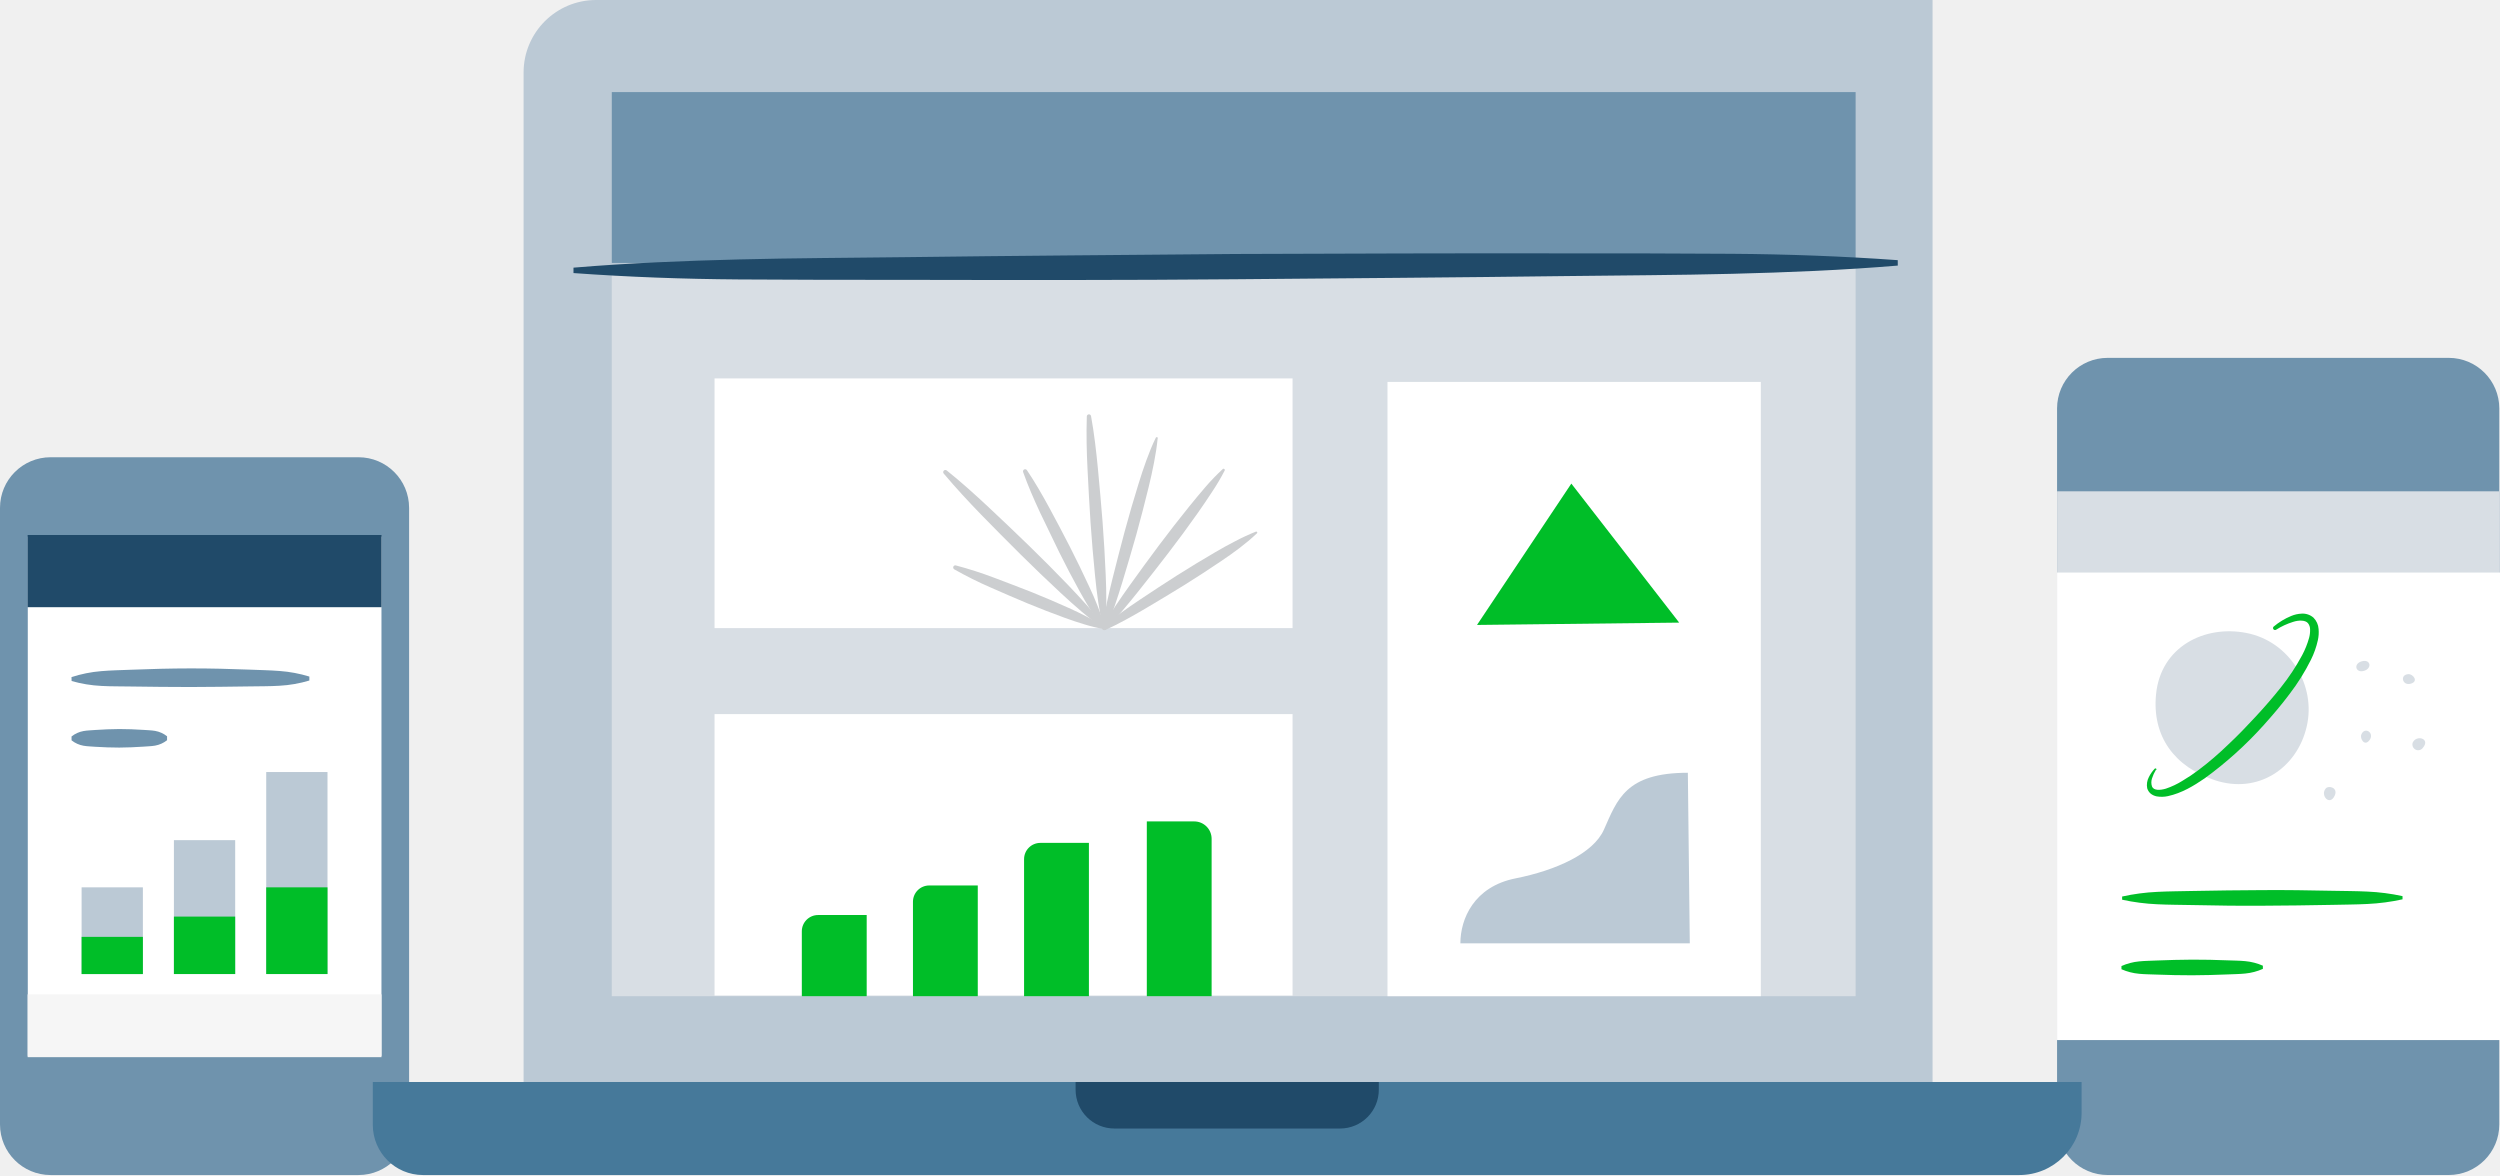
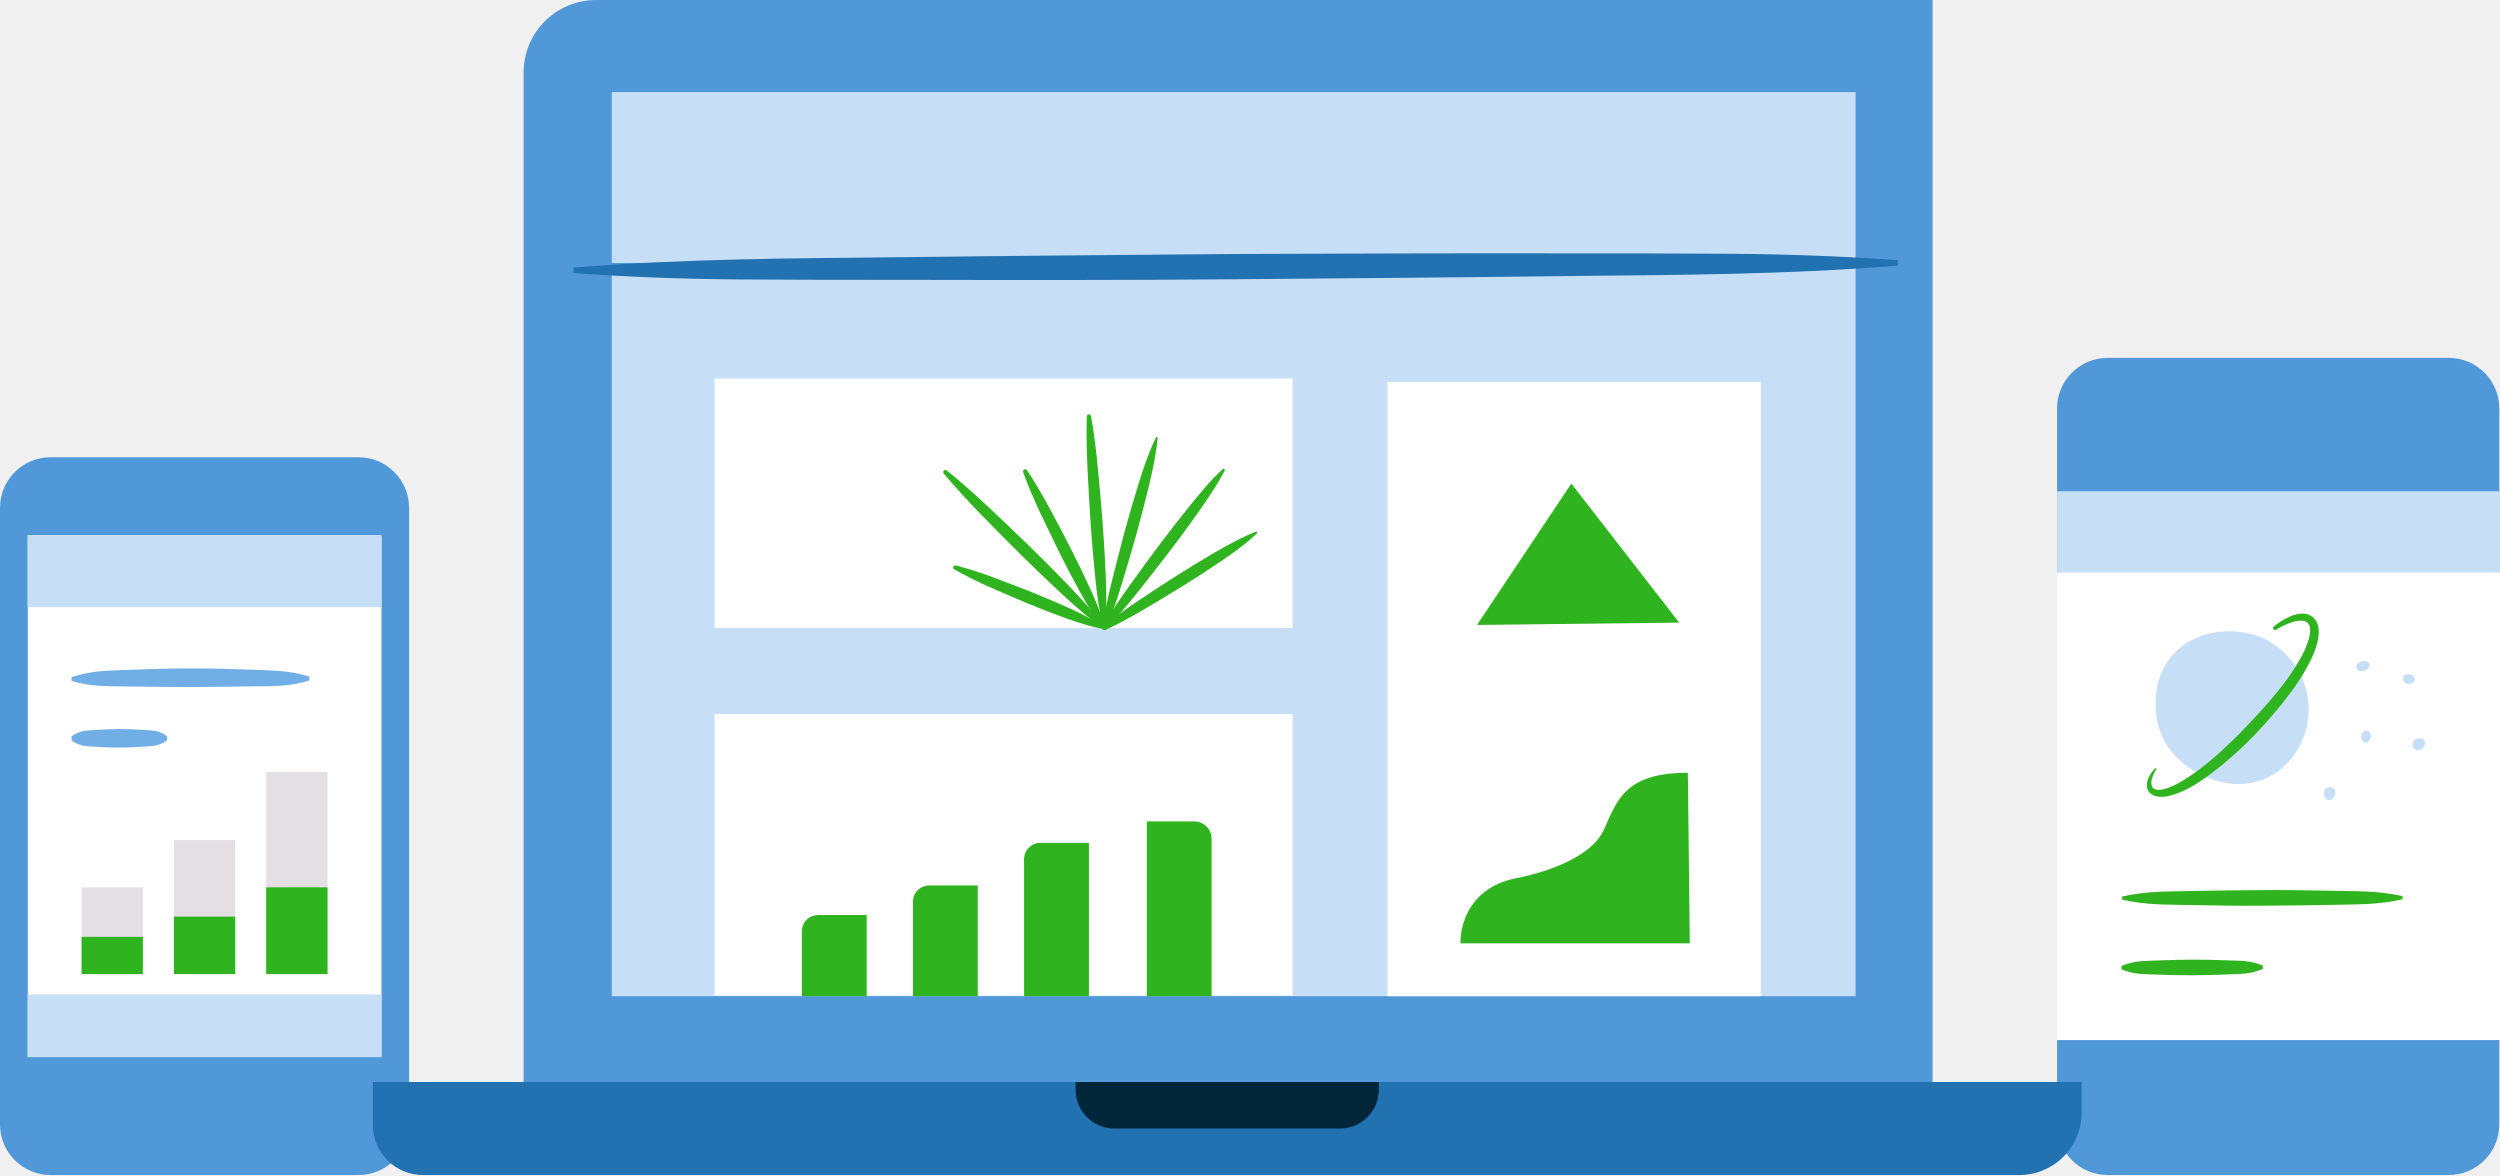
- <svg xmlns="http://www.w3.org/2000/svg" viewBox="0 0 784.59 368.76">
-   <defs>
-     <style>.cls-1{fill:#BBC9D5}.cls-2{fill:#D8DEE4}.cls-3{fill:#6F93AD}.cls-4{fill:#fff}.cls-5{fill:#00be28}.cls-6{fill:#CCCED0}.cls-7{fill:#204A69}.cls-8{fill:#6F93AD}.cls-9{fill:#F6F6F6}.cls-10{fill:#ddf8ff}.cls-11{fill:#46799A}</style>
-   </defs>
-   <g id="Layer_2" data-name="Layer 2">
-     <g id="Layer_1-2" data-name="Layer 1">
-       <path class="cls-1" d="M187.08 0h419.43v341.62H164.32V22.76A22.76 22.76 0 0 1 187.08 0z" />
-       <path class="cls-2" d="M192 312.64V83.67h390.36v228.97H213.1" />
-       <path class="cls-3" d="M192 82.52V28.9h390.36v53.62H213.1" />
-       <path class="cls-4" d="M552.61 139.11v173.53H435.44V119.86h117.17M388.97 312.43H224.25v-88.32h181.4v88.32" />
-       <path class="cls-5" d="M272 312.64h-20.36v-20.37a5.1 5.1 0 0 1 5.11-5.1H272zM306.86 312.64h-20.34V283a5.11 5.11 0 0 1 5.11-5.11h15.23zM341.74 312.64h-20.35v-43a5.11 5.11 0 0 1 5.11-5.11h15.24zM359.91 312.64h20.34v-49.39a5.46 5.46 0 0 0-5.46-5.46h-14.88z" />
-       <path class="cls-4" d="M388.97 197.12H224.25v-78.36h181.4v78.36" />
-       <path class="cls-1" d="M529.71 242.52c-19.56 0-22.15 8.45-26.34 17.85-3.33 7.48-15 12.76-27.76 15.3-13 2.59-17.29 12.67-17.29 20.39h72z" />
-       <path class="cls-5" d="M463.54 196.13l29.6-44.36 33.85 43.63" />
-       <path class="cls-6" d="M346.2 197.14c-.66-2.73-1.13-5.48-1.54-8.24s-.73-5.52-1-8.28l-.77-8.3-.64-8.31c-.36-5.54-.66-11.09-.94-16.64s-.41-11.1-.23-16.69a.67.67 0 0 1 1.33-.09c1 5.5 1.62 11 2.16 16.55s1 11.06 1.45 16.6l.56 8.31.43 8.33c.12 2.77.2 5.55.19 8.34s-.08 5.57-.34 8.38a.34.34 0 0 1-.37.3.33.33 0 0 1-.29-.26z" />
-       <path class="cls-6" d="M346.23 197.27a66.21 66.21 0 0 1-3.94-5.73c-1.22-2-2.36-4-3.47-6l-3.26-6.07-3.13-6.14q-3-6.18-6-12.43c-1.94-4.17-3.79-8.38-5.34-12.75a.67.67 0 0 1 .41-.85.67.67 0 0 1 .78.25c2.59 3.84 4.87 7.84 7.07 11.88s4.33 8.11 6.43 12.2l3.07 6.17 2.95 6.23c1 2.09 1.9 4.19 2.74 6.34a66.27 66.27 0 0 1 2.27 6.58.34.34 0 0 1-.6.3z" />
-       <path class="cls-6" d="M346.29 197.36c-2.39-1.71-4.66-3.56-6.88-5.45s-4.39-3.84-6.52-5.82l-6.35-6-6.25-6.09q-6.19-6.15-12.29-12.4c-4.05-4.18-8-8.43-11.78-12.92a.67.67 0 0 1 .94-1c4.56 3.65 8.88 7.56 13.13 11.53s8.46 8 12.64 12.05l6.21 6.14 6.1 6.24q3 3.13 5.95 6.41c1.93 2.18 3.82 4.42 5.57 6.78a.34.34 0 0 1-.07.47.35.35 0 0 1-.4.06z" />
-       <path class="cls-6" d="M346.4 197.43a53.41 53.41 0 0 1-6.2-1.52c-2-.59-4-1.28-6-2l-5.91-2.22-5.87-2.35c-3.89-1.62-7.75-3.3-11.61-5a122.08 122.08 0 0 1-11.33-5.66.68.68 0 0 1-.25-.92.66.66 0 0 1 .75-.31 121.94 121.94 0 0 1 12.02 3.86c3.94 1.48 7.88 3 11.79 4.53l5.84 2.42 5.79 2.54c1.92.87 3.83 1.77 5.7 2.76a52.74 52.74 0 0 1 5.49 3.25.33.33 0 0 1 .09.47.34.34 0 0 1-.3.15z" />
-       <path class="cls-6" d="M363.32 137.55c-.25 2.61-.67 5.17-1.16 7.71s-1.05 5.06-1.66 7.57l-1.89 7.5-2 7.47q-2.11 7.44-4.36 14.84c-1.51 4.93-3.11 9.84-5.05 14.66a.67.67 0 0 1-1.28-.36c.8-5.12 1.94-10.16 3.18-15.17s2.54-10 3.87-15l2.09-7.45 2.23-7.41c.76-2.46 1.56-4.92 2.45-7.35s1.84-4.84 3-7.2a.34.34 0 0 1 .64.17z" />
-       <path class="cls-6" d="M384.35 147.67c-1.2 2.34-2.54 4.58-4 6.77s-2.86 4.34-4.37 6.45l-4.55 6.32-4.67 6.22q-4.74 6.18-9.59 12.26c-3.24 4.05-6.56 8.05-10.16 11.83a.68.68 0 0 1-.95 0 .67.67 0 0 1-.11-.83c2.66-4.49 5.6-8.78 8.61-13s6.09-8.41 9.19-12.57l4.72-6.18 4.84-6.1c1.62-2 3.28-4 5-6s3.51-3.85 5.44-5.64a.34.34 0 0 1 .48 0 .35.35 0 0 1 .12.47z" />
-       <path class="cls-6" d="M394.43 167.42A67 67 0 0 1 389 172c-1.88 1.43-3.8 2.78-5.75 4.09l-5.88 3.9-5.94 3.78q-6 3.69-12.07 7.28c-4.05 2.38-8.16 4.67-12.45 6.67a.66.66 0 0 1-.89-.32.67.67 0 0 1 .18-.8c3.67-3 7.52-5.7 11.42-8.32s7.84-5.18 11.8-7.71l6-3.72 6.06-3.6c2-1.18 4.08-2.33 6.18-3.4a66.44 66.44 0 0 1 6.47-3 .35.35 0 0 1 .44.2.34.34 0 0 1-.14.37z" />
-       <path class="cls-7" d="M595.59 83.35c-17.31 1.45-34.62 2.14-51.93 2.58s-34.63.49-51.94.71c-34.63.45-69.26.69-103.89 1s-69.27.26-103.9.19c-17.31 0-34.63 0-52-.13s-34.63-.75-51.95-2V84c17.3-1.45 34.62-2.14 51.93-2.58s34.63-.49 51.94-.71c34.63-.45 69.26-.69 103.89-1 34.63-.12 69.26-.26 103.9-.19 17.31 0 34.63 0 51.94.13s34.64.75 52 2z" />
-       <rect class="cls-8" x="-48.44" y="191.94" width="225.27" height="128.39" rx="15.88" ry="15.88" transform="rotate(90 64.195 256.135)" />
-       <path class="cls-4" d="M8.72 168.42h111v162.95h-111z" />
-       <path class="cls-7" d="M8.67 167.9h111.06v22.66H8.67z" />
-       <path class="cls-9" d="M8.67 312.07h111.06v19.71H8.67z" />
-       <path class="cls-1" d="M25.61 278.48h19.23v27.21H25.61zM54.58 263.67h19.23v42.02H54.58zM83.55 242.29h19.23v63.4H83.55z" />
-       <path class="cls-5" d="M25.61 294.02h19.23v11.68H25.61zM54.58 287.66h19.23v18.03H54.58zM83.55 278.48h19.23v27.21H83.55z" />
-       <path class="cls-10" d="M22.46 231.75l29.97-.06" />
-       <path class="cls-8" d="M22.45 231.13a8.38 8.38 0 0 1 3.75-1.7c1.25-.22 2.5-.23 3.74-.34 2.5-.16 5-.28 7.5-.29s5 .11 7.49.26c1.25.1 2.5.11 3.75.32a8.35 8.35 0 0 1 3.75 1.69v1.24a8.43 8.43 0 0 1-3.74 1.69c-1.25.22-2.5.22-3.75.33-2.49.16-5 .28-7.49.29s-5-.11-7.5-.25c-1.24-.11-2.49-.11-3.74-.33a8.35 8.35 0 0 1-3.75-1.69z" />
-       <path class="cls-10" d="M22.46 213.11c44.25-.85 55.63-.16 74.63-.16" />
-       <path class="cls-8" d="M22.44 212.5a40.79 40.79 0 0 1 9.31-1.87c3.11-.27 6.22-.31 9.33-.44 6.22-.25 12.45-.41 18.69-.42s12.47.15 18.69.39c3.11.14 6.22.17 9.32.42a42.51 42.51 0 0 1 9.31 1.75v1.24a39.74 39.74 0 0 1-9.35 1.64c-3.12.2-6.23.15-9.34.21q-9.33.15-18.63.19c-6.2 0-12.41-.07-18.63-.16-3.1-.07-6.21 0-9.32-.18a41.22 41.22 0 0 1-9.35-1.54z" />
-       <rect class="cls-8" x="586.75" y="171.15" width="256.45" height="138.79" rx="15.88" ry="15.88" transform="rotate(90 714.98 240.54)" />
-       <path class="cls-2" d="M645.59 154.19h138.79v172.14H645.59z" />
-       <path class="cls-4" d="M645.59 179.69h139v146.72h-139z" />
-       <path class="cls-2" d="M723.9 228.13c-3.06 13-15.27 21.21-28.81 16.72-12.66-4.19-19.76-13.75-18.44-27 1.49-14.9 15.18-21.74 28.28-19.22 13.68 2.62 22.07 16.52 18.97 29.5z" />
-       <path class="cls-5" d="M676.61 241.59a12.53 12.53 0 0 0-1.23 2.7 3.92 3.92 0 0 0 0 2.55c.53 1.3 2.57 1.2 4.33.67A24.28 24.28 0 0 0 685 245a51.24 51.24 0 0 0 5-3.36 97.56 97.56 0 0 0 9.24-7.92c3-2.79 5.82-5.74 8.6-8.74s5.46-6.07 8-9.27a66.4 66.4 0 0 0 6.65-10.07 26.87 26.87 0 0 0 2.17-5.4 9 9 0 0 0 .33-2.66 3.15 3.15 0 0 0-.66-2c-.83-1-2.88-1-4.68-.41a22.45 22.45 0 0 0-5.39 2.5.63.63 0 0 1-.73-1 21 21 0 0 1 5.49-3.34 9.55 9.55 0 0 1 3.35-.75 5.13 5.13 0 0 1 3.69 1.27 5.57 5.57 0 0 1 1.6 3.57 11.46 11.46 0 0 1-.23 3.49 26.79 26.79 0 0 1-2.18 6.16 65.79 65.79 0 0 1-6.72 10.75c-2.51 3.37-5.23 6.55-8 9.64a118.7 118.7 0 0 1-18.62 16.81c-3.47 2.37-7.16 4.63-11.56 5.59a9.2 9.2 0 0 1-3.52.07 4.51 4.51 0 0 1-1.81-.81 3.54 3.54 0 0 1-1.15-1.73 5.32 5.32 0 0 1 .52-3.51 10.85 10.85 0 0 1 1.85-2.65.31.31 0 0 1 .44 0 .3.3 0 0 1 .06.39z" />
-       <path class="cls-2" d="M741.21 207.54c-2.76.77-1.93 3.78.7 3s2.09-3.77-.7-3zM755.88 211.57c-2.86.12-1.93 3.77.7 3s.65-3.06-.7-3zM741.06 230.54c1.07-2.65 4.2-.54 2.62 1.68s-3.13-.43-2.62-1.68zM757.16 233.14c1.07-2.65 5.71-1.41 3.26 1.51a1.82 1.82 0 0 1-3.26-1.51zM729.94 247.41c-1.92 2.12 1.21 5.75 2.78 2.27 1.12-2.49-1.87-3.27-2.78-2.27z" />
-       <path class="cls-10" d="M753.97 281.72l-88.18.12" />
-       <path class="cls-5" d="M754 282.24a64.91 64.91 0 0 1-11 1.46c-3.67.19-7.35.19-11 .28-7.35.17-14.7.21-22 .27s-14.7-.06-22-.21c-3.67-.08-7.35-.07-11-.25a64.84 64.84 0 0 1-11-1.43v-1a65.17 65.17 0 0 1 11-1.46c3.68-.19 7.35-.19 11-.28 7.34-.17 14.69-.21 22-.27s14.7.06 22 .21c3.68.08 7.35.07 11 .25a65.1 65.1 0 0 1 11 1.43z" />
-       <path class="cls-10" d="M710.17 303.55l-44.38.11" />
-       <path class="cls-5" d="M710.17 304.07a17.79 17.79 0 0 1-5.54 1.46c-1.85.19-3.7.19-5.55.28-3.7.15-7.4.26-11.1.27s-7.39-.08-11.09-.22c-1.85-.08-3.7-.07-5.55-.25a17.78 17.78 0 0 1-5.55-1.43v-1a17.72 17.72 0 0 1 5.54-1.46c1.85-.19 3.7-.18 5.55-.28 3.7-.15 7.39-.25 11.09-.27s7.4.08 11.1.22c1.85.08 3.7.07 5.55.25a17.78 17.78 0 0 1 5.55 1.43z" />
-       <path class="cls-11" d="M117 339.58h536.28v9.64a19.55 19.55 0 0 1-19.55 19.55h-501A15.75 15.75 0 0 1 117 353v-13.42z" />
-       <path class="cls-7" d="M420.56 354.17h-70.83A12.16 12.16 0 0 1 337.56 342v-2.43h95.16V342a12.16 12.16 0 0 1-12.16 12.17z" />
-     </g>
+ <svg xmlns="http://www.w3.org/2000/svg" viewBox="0 0 270 127" fill="none">
+   <g>
+     <path d="M64.38 0H208.718V117.561H56.547V7.832C56.547 5.755 57.372 3.763 58.841 2.294C60.31 0.825 62.302 0 64.38 0V0Z" fill="#5198D9" />
+     <path d="M66.073 107.588V28.793H200.407V107.588H73.334" fill="#C6DEF6" />
+     <path d="M66.073 28.398V9.945H200.407V28.398H73.334" fill="#C6DEF6" />
+     <path d="M190.169 47.872V107.588H149.847V41.247H190.169V47.872ZM133.856 107.516H77.171V77.123H139.596V107.516" fill="white" />
+     <path d="M93.603 107.588H86.597V100.578C86.597 100.348 86.642 100.119 86.731 99.906C86.819 99.693 86.948 99.499 87.112 99.336C87.275 99.173 87.469 99.044 87.682 98.956C87.896 98.868 88.124 98.823 88.355 98.823H93.603V107.588ZM105.599 107.588H98.6V97.388C98.6 96.922 98.785 96.475 99.115 96.145C99.445 95.815 99.892 95.63 100.358 95.63H105.599V107.588ZM117.603 107.588H110.6V92.791C110.6 92.324 110.785 91.877 111.115 91.547C111.444 91.218 111.892 91.032 112.358 91.032H117.603V107.588ZM123.855 107.588H130.855V90.592C130.855 90.094 130.657 89.616 130.305 89.263C129.952 88.911 129.474 88.713 128.976 88.713H123.855V107.588Z" fill="#2FB41F" />
+     <path d="M133.856 67.835H77.171V40.869H139.596V67.835" fill="white" />
+     <path d="M182.288 83.458C175.557 83.458 174.666 86.366 173.224 89.601C172.078 92.175 168.062 93.992 163.671 94.866C159.197 95.757 157.721 99.226 157.721 101.883H182.498L182.288 83.458Z" fill="#2FB41F" />
+     <path d="M159.517 67.494L169.704 52.228L181.352 67.243" fill="#2FB41F" />
+     <path d="M119.137 67.841C118.91 66.902 118.749 65.956 118.607 65.006C118.466 64.056 118.356 63.106 118.263 62.157L117.998 59.3L117.778 56.441C117.654 54.534 117.551 52.624 117.455 50.714C117.358 48.804 117.313 46.894 117.375 44.971C117.377 44.914 117.4 44.859 117.44 44.818C117.48 44.777 117.533 44.752 117.59 44.749C117.647 44.745 117.704 44.762 117.748 44.797C117.793 44.833 117.823 44.883 117.833 44.94C118.177 46.832 118.391 48.725 118.576 50.635C118.762 52.545 118.921 54.441 119.075 56.348L119.268 59.207L119.416 62.074C119.457 63.027 119.485 63.984 119.482 64.944C119.478 65.904 119.454 66.861 119.365 67.828C119.361 67.858 119.346 67.886 119.322 67.905C119.298 67.925 119.268 67.934 119.237 67.931C119.213 67.929 119.191 67.919 119.173 67.903C119.155 67.886 119.142 67.865 119.137 67.841Z" fill="#2FB41F" />
+     <path d="M119.148 67.886C118.662 67.253 118.209 66.595 117.792 65.915C117.372 65.226 116.98 64.538 116.598 63.85L115.476 61.761L114.399 59.648C113.71 58.23 113.022 56.804 112.334 55.37C111.666 53.935 111.03 52.487 110.496 50.983C110.476 50.925 110.48 50.862 110.507 50.807C110.533 50.753 110.58 50.711 110.637 50.69C110.685 50.673 110.738 50.672 110.786 50.688C110.835 50.703 110.877 50.734 110.906 50.776C111.797 52.098 112.582 53.474 113.339 54.865C114.096 56.255 114.829 57.656 115.552 59.063L116.608 61.186L117.623 63.33C117.967 64.049 118.277 64.772 118.566 65.512C118.866 66.252 119.127 67.008 119.347 67.776C119.355 67.803 119.354 67.831 119.343 67.857C119.332 67.882 119.313 67.903 119.288 67.915C119.263 67.928 119.235 67.931 119.208 67.924C119.181 67.918 119.157 67.902 119.141 67.879L119.148 67.886Z" fill="#2FB41F" />
+     <path d="M119.168 67.917C118.346 67.329 117.565 66.692 116.801 66.042C116.037 65.391 115.29 64.72 114.557 64.039L112.372 61.974L110.221 59.878C108.801 58.468 107.391 57.045 105.992 55.611C104.598 54.173 103.239 52.71 101.938 51.165C101.892 51.122 101.865 51.063 101.864 51C101.862 50.938 101.885 50.877 101.927 50.831C101.97 50.786 102.03 50.759 102.092 50.757C102.155 50.755 102.216 50.778 102.261 50.821C103.831 52.077 105.317 53.422 106.78 54.789C108.242 56.155 109.691 57.542 111.129 58.935L113.267 61.048L115.366 63.196C116.054 63.914 116.736 64.649 117.413 65.402C118.077 66.152 118.728 66.923 119.33 67.735C119.348 67.76 119.355 67.79 119.351 67.821C119.346 67.851 119.33 67.878 119.306 67.897C119.288 67.914 119.265 67.925 119.24 67.929C119.216 67.933 119.191 67.928 119.168 67.917Z" fill="#2FB41F" />
+     <path d="M119.206 67.941C118.485 67.81 117.773 67.635 117.073 67.418C116.384 67.215 115.696 66.978 115.008 66.73L112.974 65.966L110.954 65.157C109.615 64.6 108.287 64.022 106.959 63.437C105.626 62.855 104.325 62.205 103.06 61.489C103.007 61.458 102.968 61.407 102.952 61.348C102.936 61.289 102.944 61.226 102.974 61.172C102.999 61.128 103.038 61.094 103.084 61.075C103.131 61.055 103.183 61.052 103.232 61.066C104.633 61.437 106.013 61.88 107.368 62.394C108.724 62.903 110.08 63.426 111.425 63.953L113.435 64.786L115.428 65.66C116.088 65.959 116.746 66.269 117.389 66.609C118.041 66.944 118.672 67.317 119.279 67.728C119.291 67.736 119.303 67.747 119.311 67.76C119.32 67.773 119.326 67.787 119.329 67.802C119.332 67.817 119.331 67.833 119.328 67.848C119.325 67.863 119.318 67.877 119.309 67.89C119.298 67.906 119.283 67.92 119.265 67.929C119.247 67.938 119.226 67.942 119.206 67.941Z" fill="#2FB41F" />
+     <path d="M125.029 47.335C124.943 48.233 124.798 49.114 124.63 49.988C124.461 50.862 124.268 51.73 124.058 52.593L123.408 55.174L122.72 57.745C122.236 59.452 121.736 61.154 121.219 62.852C120.7 64.548 120.149 66.238 119.482 67.897C119.46 67.948 119.42 67.99 119.369 68.015C119.318 68.039 119.261 68.044 119.207 68.029C119.152 68.014 119.106 67.98 119.075 67.932C119.045 67.885 119.033 67.828 119.041 67.773C119.316 66.011 119.709 64.276 120.135 62.552C120.562 60.828 121.009 59.111 121.467 57.39L122.186 54.827L122.954 52.277C123.215 51.43 123.491 50.584 123.797 49.747C124.103 48.911 124.43 48.082 124.829 47.27C124.842 47.246 124.862 47.228 124.886 47.217C124.91 47.207 124.937 47.205 124.963 47.211C124.988 47.218 125.011 47.233 125.026 47.255C125.042 47.276 125.05 47.302 125.05 47.328L125.029 47.335Z" fill="#2FB41F" />
+     <path d="M132.266 50.818C131.853 51.623 131.392 52.394 130.889 53.147C130.387 53.901 129.905 54.641 129.386 55.367L127.82 57.542L126.213 59.682C125.125 61.1 124.025 62.507 122.913 63.901C121.798 65.295 120.655 66.672 119.416 67.972C119.372 68.015 119.314 68.039 119.253 68.039C119.192 68.039 119.133 68.015 119.089 67.972C119.051 67.936 119.027 67.888 119.02 67.836C119.013 67.784 119.024 67.732 119.051 67.687C119.967 66.142 120.978 64.665 122.014 63.213C123.05 61.761 124.11 60.319 125.177 58.888L126.801 56.761L128.467 54.662C129.024 53.973 129.595 53.285 130.187 52.597C130.779 51.909 131.395 51.272 132.059 50.656C132.081 50.634 132.111 50.622 132.142 50.622C132.173 50.622 132.203 50.634 132.225 50.656C132.251 50.672 132.27 50.698 132.278 50.728C132.286 50.759 132.281 50.791 132.266 50.818Z" fill="#2FB41F" />
+     <path d="M135.735 57.614C135.14 58.172 134.516 58.698 133.866 59.19C133.219 59.682 132.558 60.147 131.887 60.598L129.864 61.94L127.82 63.24C126.443 64.087 125.059 64.922 123.666 65.746C122.272 66.565 120.858 67.353 119.382 68.041C119.354 68.054 119.325 68.062 119.295 68.064C119.264 68.065 119.234 68.061 119.205 68.051C119.177 68.04 119.151 68.025 119.128 68.004C119.106 67.983 119.088 67.959 119.075 67.931C119.054 67.885 119.048 67.833 119.059 67.783C119.071 67.733 119.098 67.688 119.137 67.656C120.4 66.623 121.725 65.694 123.067 64.793C124.409 63.891 125.765 63.01 127.128 62.139L129.193 60.859L131.278 59.62C131.967 59.214 132.682 58.819 133.405 58.45C134.128 58.066 134.871 57.722 135.631 57.418C135.661 57.408 135.693 57.409 135.721 57.422C135.749 57.435 135.771 57.458 135.783 57.487C135.789 57.51 135.788 57.535 135.779 57.558C135.771 57.581 135.755 57.6 135.735 57.614Z" fill="#2FB41F" />
+     <path d="M204.96 28.683C199.003 29.182 193.046 29.419 187.089 29.571C181.132 29.722 175.172 29.74 169.215 29.815C157.298 29.97 145.381 30.053 133.463 30.159C121.546 30.266 109.626 30.249 97.709 30.225C91.752 30.225 85.791 30.225 79.814 30.18C73.836 30.135 67.897 29.922 61.936 29.492V28.907C67.89 28.408 73.85 28.17 79.807 28.019C85.764 27.867 91.724 27.85 97.681 27.775C109.598 27.62 121.515 27.537 133.432 27.43C145.35 27.389 157.267 27.341 169.187 27.365C175.144 27.365 181.105 27.365 187.062 27.41C193.018 27.455 198.982 27.668 204.956 28.098L204.96 28.683Z" fill="#2271B1" />
+     <path d="M44.183 121.44L44.183 54.847C44.183 51.829 41.736 49.383 38.718 49.383H5.465C2.447 49.383 -7.62939e-06 51.829 -7.62939e-06 54.847L-7.62939e-06 121.44C-7.62939e-06 124.458 2.447 126.904 5.465 126.904H38.718C41.736 126.904 44.183 124.458 44.183 121.44Z" fill="#5198D9" />
+     <path d="M3.001 57.958H41.199V114.034H3.001V57.958Z" fill="white" />
+     <path d="M2.984 57.779H41.203V65.577H2.984V57.779Z" fill="#C6DEF6" />
+     <path d="M2.984 107.392H41.203V114.175H2.984V107.392Z" fill="#C6DEF6" />
+     <path d="M8.813 95.833H15.431V105.197H8.813V95.833ZM18.783 90.736H25.4V105.197H18.783V90.736ZM28.752 83.379H35.37V105.197H28.752V83.379Z" fill="#E3DFE2" />
+     <path d="M8.813 101.181H15.431V105.2H8.813V101.181ZM18.783 98.992H25.4V105.197H18.783V98.992ZM28.752 95.833H35.37V105.197H28.752V95.833Z" fill="#2FB41F" />
+     <path d="M7.729 79.752L18.043 79.731L7.729 79.752Z" fill="#DDF8FF" />
+     <path d="M7.726 79.539C8.101 79.239 8.544 79.038 9.016 78.954C9.446 78.878 9.877 78.874 10.303 78.837C11.164 78.781 12.024 78.74 12.884 78.737C13.745 78.733 14.605 78.775 15.462 78.826C15.892 78.861 16.322 78.864 16.752 78.936C17.224 79.02 17.668 79.219 18.043 79.518V79.945C17.668 80.242 17.226 80.441 16.756 80.526C16.326 80.602 15.895 80.602 15.465 80.64C14.608 80.695 13.745 80.736 12.888 80.74C12.031 80.743 11.167 80.702 10.307 80.654C9.88 80.616 9.45 80.616 9.02 80.54C8.548 80.457 8.104 80.257 7.729 79.958L7.726 79.539Z" fill="#72AEE6" />
+     <path d="M7.729 73.337C22.957 73.045 26.873 73.282 33.411 73.282L7.729 73.337Z" fill="#DDF8FF" />
+     <path d="M7.722 73.127C8.761 72.789 9.837 72.573 10.926 72.484C11.996 72.391 13.066 72.377 14.137 72.332C16.277 72.246 18.421 72.191 20.569 72.188C22.716 72.184 24.86 72.24 27 72.322C28.071 72.37 29.141 72.381 30.208 72.467C31.295 72.547 32.369 72.749 33.411 73.069V73.496C32.365 73.812 31.285 74.001 30.194 74.06C29.12 74.129 28.05 74.112 26.98 74.132C24.839 74.167 22.702 74.188 20.569 74.198C18.435 74.198 16.298 74.174 14.157 74.143C13.091 74.118 12.02 74.143 10.95 74.081C9.861 74.028 8.781 73.85 7.733 73.551L7.722 73.127Z" fill="#72AEE6" />
+     <path d="M269.924 121.436V44.114C269.924 41.096 267.478 38.649 264.46 38.649H227.627C224.609 38.649 222.163 41.096 222.163 44.114V121.436C222.163 124.454 224.609 126.901 227.627 126.901H264.46C267.478 126.901 269.924 124.454 269.924 121.436Z" fill="#5198D9" />
+     <path d="M222.166 53.061H269.928V112.3H222.166V53.061Z" fill="#C6DEF6" />
+     <path d="M222.166 61.836H270V112.327H222.166V61.836Z" fill="white" />
+     <path d="M249.115 78.506C248.062 82.98 243.86 85.805 239.2 84.26C234.844 82.818 232.4 79.528 232.855 74.968C233.367 69.841 238.079 67.487 242.587 68.354C247.294 69.256 250.182 74.039 249.115 78.506Z" fill="#C6DEF6" />
+     <path d="M232.841 83.138C232.664 83.43 232.521 83.742 232.418 84.067C232.32 84.352 232.32 84.66 232.418 84.945C232.6 85.392 233.302 85.358 233.908 85.175C234.547 84.962 235.158 84.672 235.728 84.312C236.324 83.96 236.898 83.574 237.449 83.155C238.564 82.314 239.626 81.404 240.629 80.43C241.661 79.47 242.631 78.454 243.588 77.422C244.545 76.39 245.467 75.333 246.341 74.232C247.208 73.149 247.974 71.989 248.63 70.767C248.945 70.176 249.195 69.553 249.376 68.908C249.46 68.611 249.498 68.302 249.49 67.993C249.495 67.744 249.415 67.501 249.263 67.305C248.977 66.961 248.272 66.961 247.652 67.164C246.999 67.367 246.375 67.656 245.797 68.024C245.752 68.046 245.7 68.051 245.651 68.038C245.602 68.026 245.559 67.997 245.529 67.956C245.499 67.915 245.485 67.865 245.488 67.815C245.491 67.764 245.512 67.717 245.546 67.68C246.113 67.202 246.751 66.814 247.435 66.53C247.801 66.376 248.192 66.288 248.588 66.272C249.053 66.245 249.509 66.402 249.858 66.709C250.184 67.039 250.38 67.475 250.409 67.938C250.444 68.34 250.417 68.745 250.33 69.139C250.167 69.874 249.915 70.585 249.579 71.259C248.929 72.564 248.155 73.802 247.267 74.958C246.403 76.118 245.467 77.212 244.514 78.275C242.588 80.425 240.44 82.364 238.106 84.06C236.912 84.876 235.642 85.654 234.128 85.984C233.73 86.07 233.318 86.078 232.917 86.008C232.691 85.963 232.478 85.867 232.294 85.729C232.105 85.575 231.967 85.368 231.898 85.134C231.818 84.723 231.881 84.296 232.077 83.926C232.242 83.592 232.457 83.285 232.714 83.014C232.724 83.004 232.735 82.996 232.748 82.991C232.761 82.986 232.775 82.983 232.789 82.983C232.803 82.983 232.817 82.986 232.83 82.991C232.843 82.996 232.855 83.004 232.865 83.014C232.884 83.03 232.897 83.053 232.901 83.077C232.904 83.102 232.899 83.127 232.886 83.148L232.841 83.138Z" fill="#2FB41F" />
+     <path d="M255.072 71.42C254.122 71.685 254.407 72.721 255.313 72.453C256.218 72.184 256.032 71.155 255.072 71.42ZM260.12 72.807C259.136 72.849 259.456 74.105 260.361 73.84C261.266 73.575 260.585 72.787 260.12 72.807ZM255.02 79.335C255.388 78.424 256.465 79.15 255.922 79.913C255.378 80.677 254.845 79.766 255.02 79.335ZM260.561 80.23C260.929 79.318 262.525 79.745 261.682 80.75C261.599 80.873 261.475 80.962 261.331 81.002C261.188 81.042 261.035 81.029 260.9 80.967C260.766 80.904 260.657 80.796 260.595 80.661C260.533 80.526 260.521 80.373 260.561 80.23ZM251.193 85.141C250.533 85.87 251.61 87.12 252.15 85.922C252.535 85.065 251.506 84.797 251.193 85.141Z" fill="#C6DEF6" />
+     <path d="M259.463 96.948L229.117 96.989L259.463 96.948Z" fill="#DDF8FF" />
+     <path d="M259.473 97.127C258.228 97.402 256.962 97.57 255.688 97.63C254.425 97.695 253.158 97.695 251.902 97.726C249.373 97.784 246.844 97.798 244.331 97.819C241.819 97.84 239.273 97.798 236.761 97.747C235.498 97.719 234.231 97.722 232.975 97.661C231.702 97.605 230.435 97.44 229.19 97.168V96.824C230.435 96.549 231.701 96.381 232.975 96.322C234.242 96.257 235.505 96.257 236.761 96.225C239.286 96.167 241.816 96.153 244.331 96.133C246.847 96.112 249.39 96.153 251.902 96.205C253.169 96.232 254.432 96.229 255.688 96.291C256.961 96.347 258.228 96.512 259.473 96.783V97.127Z" fill="#2FB41F" />
+     <path d="M244.39 104.46L229.117 104.498L244.39 104.46Z" fill="#DDF8FF" />
+     <path d="M244.39 104.639C243.786 104.909 243.142 105.078 242.483 105.142C241.847 105.207 241.21 105.207 240.574 105.238C239.3 105.29 238.027 105.327 236.754 105.331C235.48 105.334 234.211 105.303 232.937 105.255C232.301 105.228 231.664 105.231 231.027 105.169C230.368 105.11 229.723 104.943 229.117 104.677V104.333C229.722 104.063 230.365 103.893 231.024 103.831C231.661 103.765 232.297 103.769 232.934 103.734C234.207 103.683 235.477 103.648 236.75 103.641C238.024 103.634 239.297 103.669 240.57 103.717C241.207 103.744 241.843 103.741 242.48 103.803C243.139 103.863 243.784 104.029 244.39 104.295V104.639Z" fill="#2FB41F" />
+     <path d="M40.263 116.859H224.812V120.177C224.812 121.961 224.104 123.672 222.842 124.934C221.58 126.195 219.869 126.904 218.085 126.904H45.676C44.964 126.903 44.26 126.762 43.603 126.489C42.945 126.216 42.348 125.816 41.846 125.312C41.343 124.808 40.945 124.21 40.673 123.552C40.401 122.894 40.262 122.189 40.263 121.477V116.859Z" fill="#2271B1" />
+     <path d="M144.727 121.88H120.352C119.802 121.881 119.257 121.773 118.749 121.562C118.241 121.352 117.779 121.044 117.39 120.655C117.001 120.266 116.692 119.804 116.482 119.295C116.272 118.787 116.164 118.242 116.164 117.692V116.856H148.911V117.692C148.912 118.242 148.804 118.787 148.594 119.295C148.384 119.803 148.076 120.264 147.687 120.653C147.298 121.042 146.837 121.351 146.329 121.561C145.821 121.772 145.277 121.88 144.727 121.88Z" fill="#01263A" />
  </g>
</svg>
